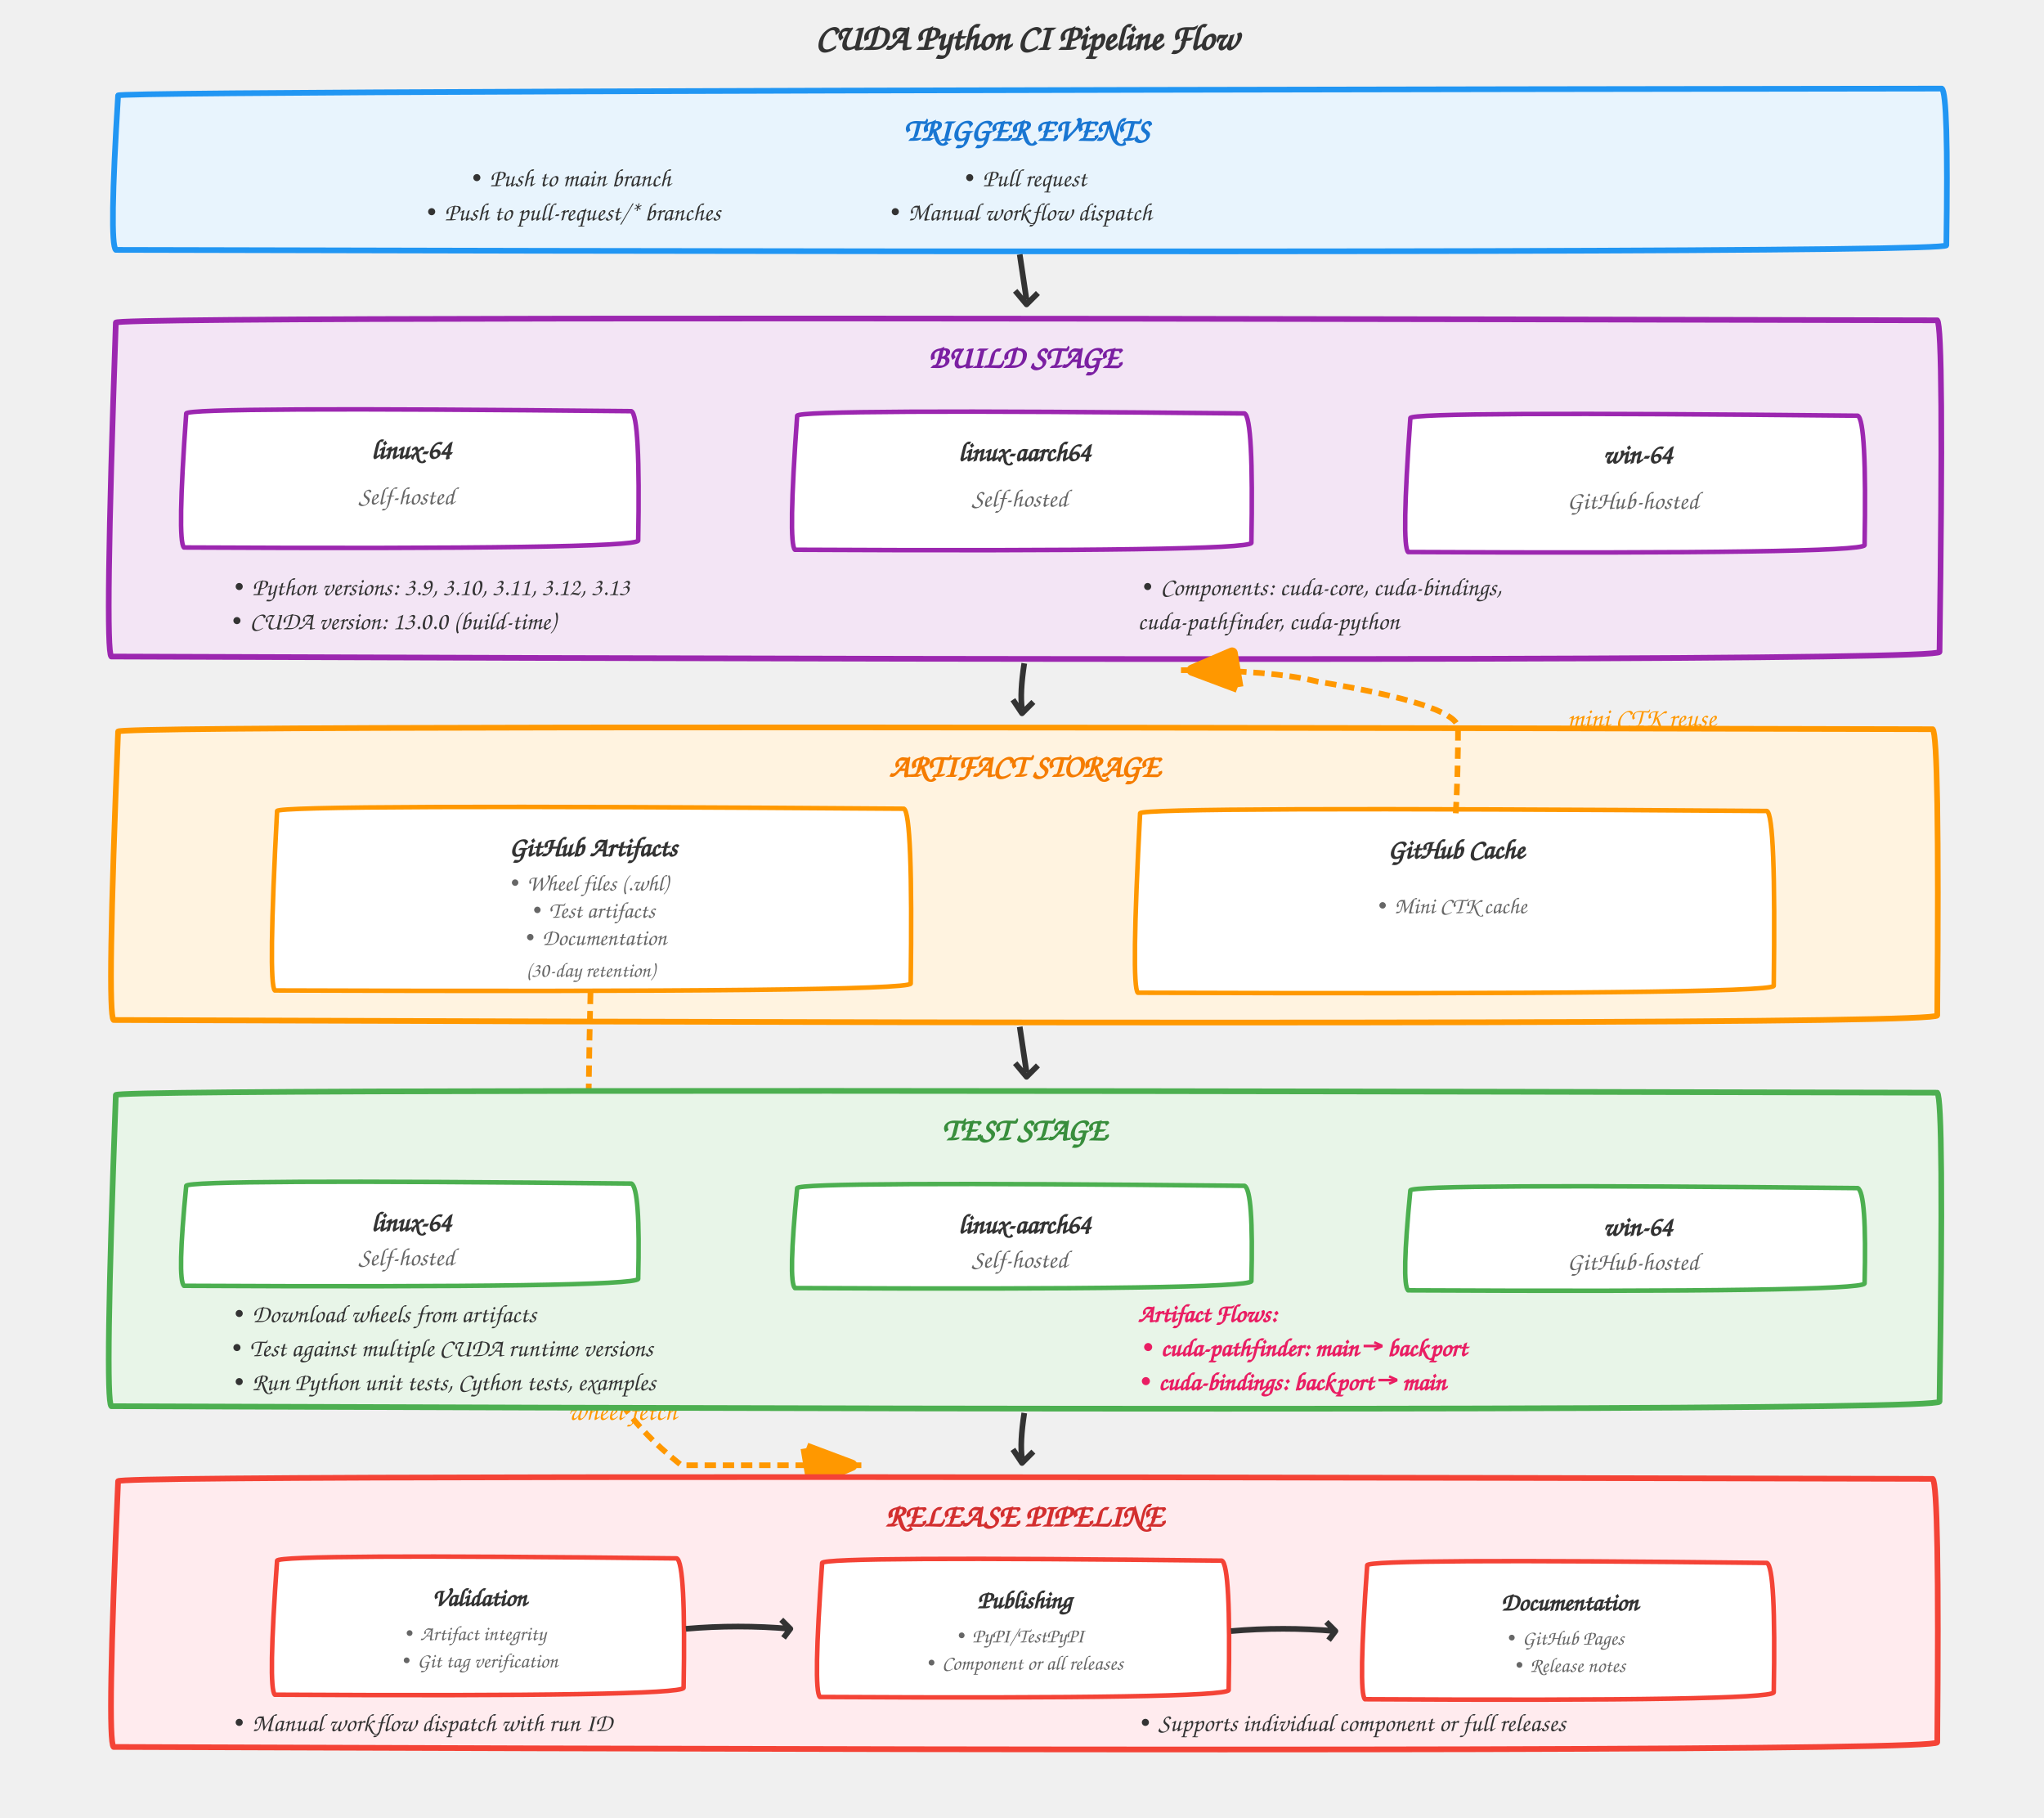
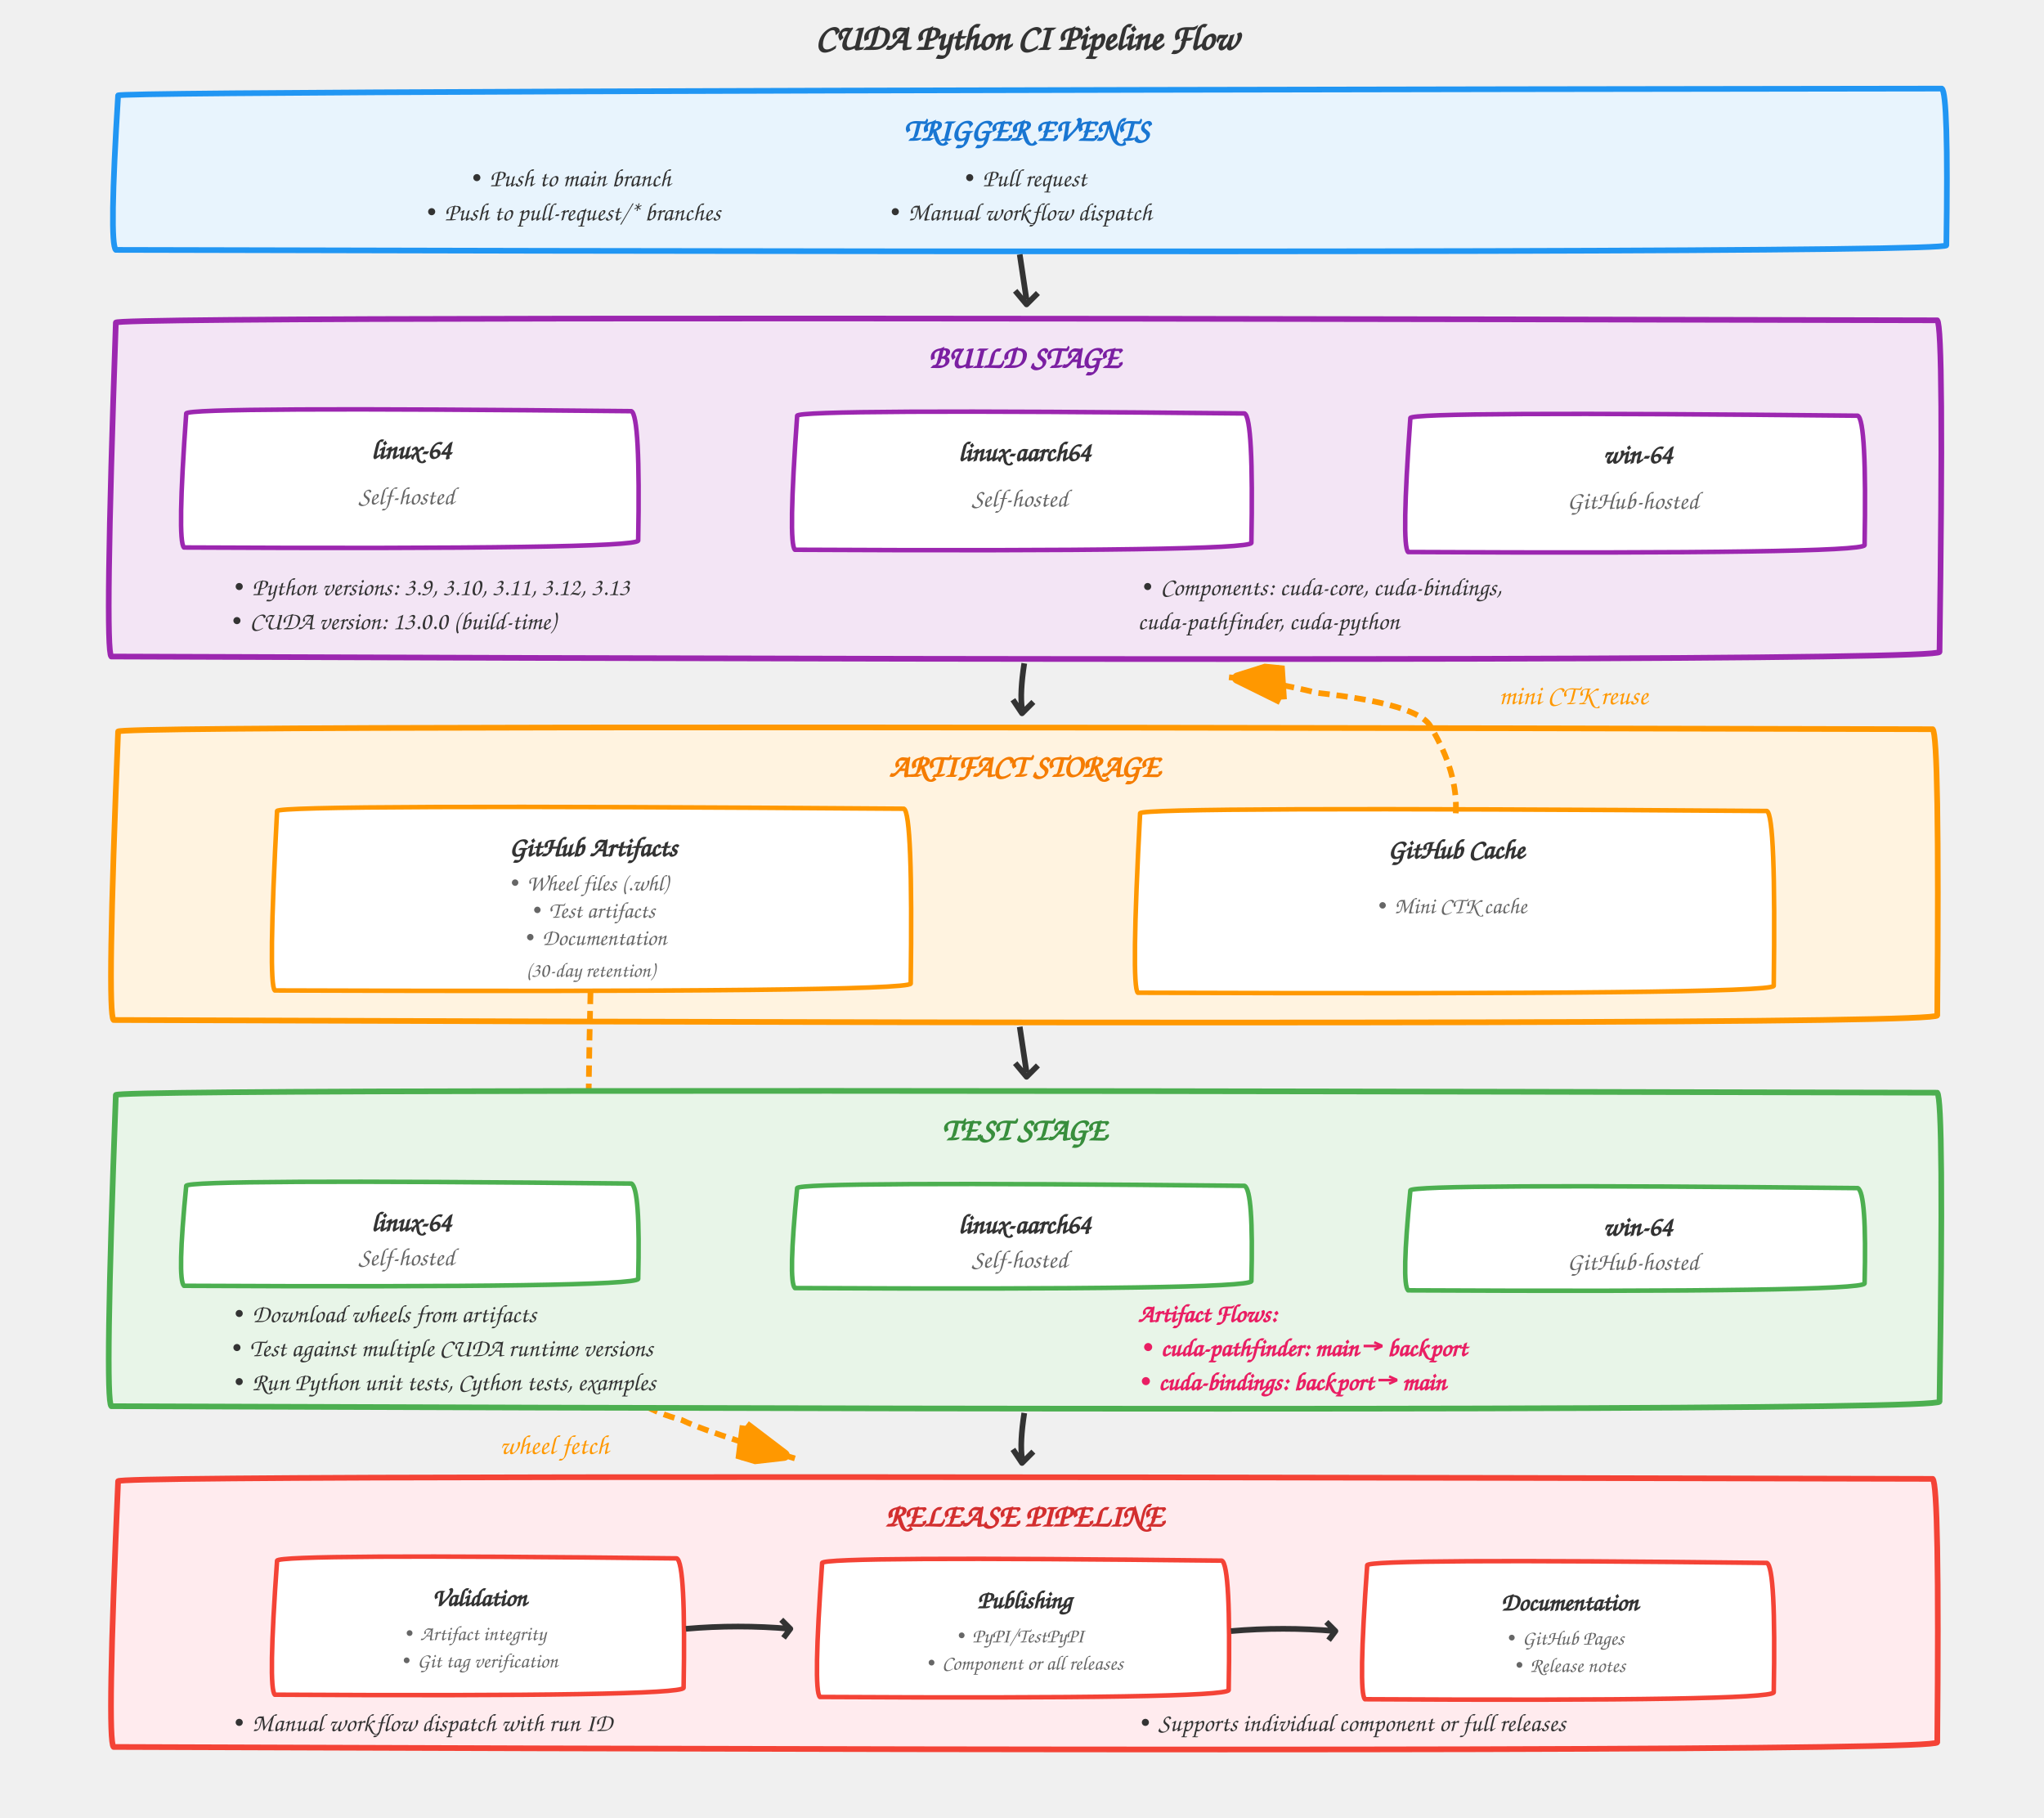
<svg xmlns="http://www.w3.org/2000/svg" viewBox="0 0 900 800" style="background-color: white;">
  <defs>
    <marker id="rougharrow" markerWidth="12" markerHeight="10" refX="11" refY="5" orient="auto">
      <path d="M1,2 L9,5 L2,8 L1,2" fill="none" stroke="#333" stroke-width="2" stroke-linejoin="round" />
    </marker>
-     <marker id="orangearrow" markerWidth="12" markerHeight="10" refX="11" refY="5" orient="auto">
+     <marker id="orangearrow" markerWidth="12" markerHeight="8" refX="11" refY="5" orient="auto">
      <path d="M1,2 L9,5 L2,8 L1,2" fill="#FF9800" stroke="#FF9800" stroke-width="2" stroke-linejoin="round" />
    </marker>
  </defs>
  <text x="452" y="22" text-anchor="middle" font-family="Comic Sans MS, cursive, sans-serif" font-size="16" font-weight="bold" fill="#333">CUDA Python CI Pipeline Flow</text>
  <path d="M52,42 Q53,40 855,39 Q858,41 857,108 Q855,112 51,110 Q48,107 52,42 Z" fill="#e8f4fd" stroke="#2196F3" stroke-width="2.5" stroke-linejoin="round" />
  <text x="452" y="62" text-anchor="middle" font-family="Comic Sans MS, cursive, sans-serif" font-size="14" font-weight="bold" fill="#1976D2">TRIGGER EVENTS</text>
  <text x="251" y="82" text-anchor="middle" font-family="Comic Sans MS, cursive, sans-serif" font-size="11" fill="#333">• Push to main branch</text>
  <text x="451" y="82" text-anchor="middle" font-family="Comic Sans MS, cursive, sans-serif" font-size="11" fill="#333">• Pull request</text>
  <text x="252" y="97" text-anchor="middle" font-family="Comic Sans MS, cursive, sans-serif" font-size="11" fill="#333">• Push to pull-request/* branches</text>
  <text x="449" y="97" text-anchor="middle" font-family="Comic Sans MS, cursive, sans-serif" font-size="11" fill="#333">• Manual workflow dispatch</text>
  <path d="M449,112 Q451,125 452,132 M447,128 L452,134 L457,129" stroke="#333" stroke-width="2.5" fill="none" stroke-linejoin="round" />
  <path d="M51,142 Q52,139 853,141 Q856,144 854,287 Q852,292 49,289 Q46,286 51,142 Z" fill="#f3e5f5" stroke="#9C27B0" stroke-width="2.5" stroke-linejoin="round" />
  <text x="451" y="162" text-anchor="middle" font-family="Comic Sans MS, cursive, sans-serif" font-size="14" font-weight="bold" fill="#7B1FA2">BUILD STAGE</text>
  <path d="M82,182 Q83,179 278,181 Q282,183 281,238 Q279,242 81,241 Q78,238 82,182 Z" fill="white" stroke="#9C27B0" stroke-width="2" stroke-linejoin="round" />
  <text x="181" y="202" text-anchor="middle" font-family="Comic Sans MS, cursive, sans-serif" font-size="12" font-weight="bold" fill="#333">linux-64</text>
  <text x="179" y="222" text-anchor="middle" font-family="Comic Sans MS, cursive, sans-serif" font-size="11" fill="#666">Self-hosted</text>
  <path d="M351,183 Q352,180 548,182 Q552,184 551,239 Q549,243 350,242 Q347,239 351,183 Z" fill="white" stroke="#9C27B0" stroke-width="2" stroke-linejoin="round" />
  <text x="451" y="203" text-anchor="middle" font-family="Comic Sans MS, cursive, sans-serif" font-size="12" font-weight="bold" fill="#333">linux-aarch64</text>
  <text x="449" y="223" text-anchor="middle" font-family="Comic Sans MS, cursive, sans-serif" font-size="11" fill="#666">Self-hosted</text>
  <path d="M621,184 Q622,181 818,183 Q822,185 821,240 Q819,244 620,243 Q617,240 621,184 Z" fill="white" stroke="#9C27B0" stroke-width="2" stroke-linejoin="round" />
  <text x="721" y="204" text-anchor="middle" font-family="Comic Sans MS, cursive, sans-serif" font-size="12" font-weight="bold" fill="#333">win-64</text>
  <text x="719" y="224" text-anchor="middle" font-family="Comic Sans MS, cursive, sans-serif" font-size="11" fill="#666">GitHub-hosted</text>
  <text x="102" y="262" text-anchor="start" font-family="Comic Sans MS, cursive, sans-serif" font-size="11" fill="#333">• Python versions: 3.9, 3.10, 3.11, 3.12, 3.13</text>
  <text x="101" y="277" text-anchor="start" font-family="Comic Sans MS, cursive, sans-serif" font-size="11" fill="#333">• CUDA version: 13.0.0 (build-time)</text>
  <text x="502" y="262" text-anchor="start" font-family="Comic Sans MS, cursive, sans-serif" font-size="11" fill="#333">• Components: cuda-core, cuda-bindings,</text>
  <text x="501" y="277" text-anchor="start" font-family="Comic Sans MS, cursive, sans-serif" font-size="11" fill="#333">  cuda-pathfinder, cuda-python</text>
  <path d="M451,292 Q449,305 450,312 M446,308 L450,314 L455,309" stroke="#333" stroke-width="2.5" fill="none" stroke-linejoin="round" />
  <path d="M52,322 Q53,319 851,321 Q854,324 853,447 Q851,452 50,449 Q47,446 52,322 Z" fill="#fff3e0" stroke="#FF9800" stroke-width="2.5" stroke-linejoin="round" />
  <text x="451" y="342" text-anchor="middle" font-family="Comic Sans MS, cursive, sans-serif" font-size="14" font-weight="bold" fill="#F57C00">ARTIFACT STORAGE</text>
  <path d="M122,357 Q123,354 398,356 Q402,358 401,433 Q399,437 121,436 Q118,433 122,357 Z" fill="white" stroke="#FF9800" stroke-width="2" stroke-linejoin="round" />
  <text x="261" y="377" text-anchor="middle" font-family="Comic Sans MS, cursive, sans-serif" font-size="12" font-weight="bold" fill="#333">GitHub Artifacts</text>
  <text x="259" y="392" text-anchor="middle" font-family="Comic Sans MS, cursive, sans-serif" font-size="10" fill="#666">• Wheel files (.whl)</text>
  <text x="261" y="404" text-anchor="middle" font-family="Comic Sans MS, cursive, sans-serif" font-size="10" fill="#666">• Test artifacts</text>
  <text x="262" y="416" text-anchor="middle" font-family="Comic Sans MS, cursive, sans-serif" font-size="10" fill="#666">• Documentation</text>
  <text x="260" y="430" text-anchor="middle" font-family="Comic Sans MS, cursive, sans-serif" font-size="9" fill="#666">(30-day retention)</text>
  <path d="M502,358 Q503,355 778,357 Q782,359 781,434 Q779,438 501,437 Q498,434 502,358 Z" fill="white" stroke="#FF9800" stroke-width="2" stroke-linejoin="round" />
  <text x="641" y="378" text-anchor="middle" font-family="Comic Sans MS, cursive, sans-serif" font-size="12" font-weight="bold" fill="#333">GitHub Cache</text>
  <text x="639" y="402" text-anchor="middle" font-family="Comic Sans MS, cursive, sans-serif" font-size="10" fill="#666">• Mini CTK cache</text>
  <path d="M449,452 Q451,465 452,472 M447,468 L452,474 L457,469" stroke="#333" stroke-width="2.5" fill="none" stroke-linejoin="round" />
-   <path d="M641,358 Q642,340 642,320 Q640,310 580,300 Q560,295 520,295" stroke="#FF9800" stroke-width="2.5" fill="none" stroke-linejoin="round" marker-end="url(#orangearrow)" stroke-dasharray="5,3" />
-   <text x="690" y="320" font-family="Comic Sans MS, cursive, sans-serif" font-size="12" fill="#FF9800">mini CTK reuse</text>
-   <path d="M260,437 Q258,520 260,580 Q262,615 300,645 Q340,645 380,645" stroke="#FF9800" stroke-width="2.5" fill="none" stroke-linejoin="round" marker-end="url(#orangearrow)" stroke-dasharray="5,3" />
-   <text x="250" y="625" font-family="Comic Sans MS, cursive, sans-serif" font-size="12" fill="#FF9800">wheel fetch</text>
+   <path d="M641,358 Q642,340 630,320 Q625,310 580,305 Q560,300 540,298" stroke="#FF9800" stroke-width="2.5" fill="none" stroke-linejoin="round" marker-end="url(#orangearrow)" stroke-dasharray="5,3" />
+   <text x="660" y="310" font-family="Comic Sans MS, cursive, sans-serif" font-size="12" fill="#FF9800">mini CTK reuse</text>
+   <path d="M260,437 Q258,520 260,580 Q262,615 300,625 Q310,630 350,642" stroke="#FF9800" stroke-width="2.5" fill="none" stroke-linejoin="round" marker-end="url(#orangearrow)" stroke-dasharray="5,3" />
+   <text x="220" y="640" font-family="Comic Sans MS, cursive, sans-serif" font-size="12" fill="#FF9800">wheel fetch</text>
  <path d="M51,482 Q52,479 853,481 Q856,484 854,617 Q852,622 49,619 Q46,616 51,482 Z" fill="#e8f5e8" stroke="#4CAF50" stroke-width="2.5" stroke-linejoin="round" />
  <text x="451" y="502" text-anchor="middle" font-family="Comic Sans MS, cursive, sans-serif" font-size="14" font-weight="bold" fill="#388E3C">TEST STAGE</text>
  <path d="M82,522 Q83,519 278,521 Q282,523 281,563 Q279,567 81,566 Q78,563 82,522 Z" fill="white" stroke="#4CAF50" stroke-width="2" stroke-linejoin="round" />
  <text x="181" y="542" text-anchor="middle" font-family="Comic Sans MS, cursive, sans-serif" font-size="12" font-weight="bold" fill="#333">linux-64</text>
  <text x="179" y="557" text-anchor="middle" font-family="Comic Sans MS, cursive, sans-serif" font-size="11" fill="#666">Self-hosted</text>
  <path d="M351,523 Q352,520 548,522 Q552,524 551,564 Q549,568 350,567 Q347,564 351,523 Z" fill="white" stroke="#4CAF50" stroke-width="2" stroke-linejoin="round" />
  <text x="451" y="543" text-anchor="middle" font-family="Comic Sans MS, cursive, sans-serif" font-size="12" font-weight="bold" fill="#333">linux-aarch64</text>
  <text x="449" y="558" text-anchor="middle" font-family="Comic Sans MS, cursive, sans-serif" font-size="11" fill="#666">Self-hosted</text>
  <path d="M621,524 Q622,521 818,523 Q822,525 821,565 Q819,569 620,568 Q617,565 621,524 Z" fill="white" stroke="#4CAF50" stroke-width="2" stroke-linejoin="round" />
  <text x="721" y="544" text-anchor="middle" font-family="Comic Sans MS, cursive, sans-serif" font-size="12" font-weight="bold" fill="#333">win-64</text>
  <text x="719" y="559" text-anchor="middle" font-family="Comic Sans MS, cursive, sans-serif" font-size="11" fill="#666">GitHub-hosted</text>
  <text x="102" y="582" text-anchor="start" font-family="Comic Sans MS, cursive, sans-serif" font-size="11" fill="#333">• Download wheels from artifacts</text>
  <text x="101" y="597" text-anchor="start" font-family="Comic Sans MS, cursive, sans-serif" font-size="11" fill="#333">• Test against multiple CUDA runtime versions</text>
  <text x="102" y="612" text-anchor="start" font-family="Comic Sans MS, cursive, sans-serif" font-size="11" fill="#333">• Run Python unit tests, Cython tests, examples</text>
  <text x="501" y="582" text-anchor="start" font-family="Comic Sans MS, cursive, sans-serif" font-size="11" fill="#E91E63" font-weight="bold">Artifact Flows:</text>
  <text x="502" y="597" text-anchor="start" font-family="Comic Sans MS, cursive, sans-serif" font-size="11" fill="#E91E63" font-weight="bold">• cuda-pathfinder: main → backport</text>
  <text x="501" y="612" text-anchor="start" font-family="Comic Sans MS, cursive, sans-serif" font-size="11" fill="#E91E63" font-weight="bold">• cuda-bindings: backport → main</text>
  <path d="M451,622 Q449,635 450,642 M446,638 L450,644 L455,639" stroke="#333" stroke-width="2.5" fill="none" stroke-linejoin="round" />
  <path d="M52,652 Q53,649 851,651 Q854,654 853,767 Q851,772 50,769 Q47,766 52,652 Z" fill="#ffebee" stroke="#f44336" stroke-width="2.5" stroke-linejoin="round" />
  <text x="451" y="672" text-anchor="middle" font-family="Comic Sans MS, cursive, sans-serif" font-size="14" font-weight="bold" fill="#D32F2F">RELEASE PIPELINE</text>
  <path d="M122,687 Q123,684 298,686 Q302,688 301,743 Q299,747 121,746 Q118,743 122,687 Z" fill="white" stroke="#f44336" stroke-width="2" stroke-linejoin="round" />
  <text x="211" y="707" text-anchor="middle" font-family="Comic Sans MS, cursive, sans-serif" font-size="11" font-weight="bold" fill="#333">Validation</text>
  <text x="209" y="722" text-anchor="middle" font-family="Comic Sans MS, cursive, sans-serif" font-size="9" fill="#666">• Artifact integrity</text>
  <text x="211" y="734" text-anchor="middle" font-family="Comic Sans MS, cursive, sans-serif" font-size="9" fill="#666">• Git tag verification</text>
  <path d="M302,717 Q325,715 348,717 M344,713 L348,717 L345,721" stroke="#333" stroke-width="2.5" fill="none" stroke-linejoin="round" />
  <path d="M362,688 Q363,685 538,687 Q542,689 541,744 Q539,748 361,747 Q358,744 362,688 Z" fill="white" stroke="#f44336" stroke-width="2" stroke-linejoin="round" />
  <text x="451" y="708" text-anchor="middle" font-family="Comic Sans MS, cursive, sans-serif" font-size="11" font-weight="bold" fill="#333">Publishing</text>
  <text x="449" y="723" text-anchor="middle" font-family="Comic Sans MS, cursive, sans-serif" font-size="9" fill="#666">• PyPI/TestPyPI</text>
  <text x="451" y="735" text-anchor="middle" font-family="Comic Sans MS, cursive, sans-serif" font-size="9" fill="#666">• Component or all releases</text>
  <path d="M542,718 Q565,716 588,718 M584,714 L588,718 L585,722" stroke="#333" stroke-width="2.5" fill="none" stroke-linejoin="round" />
  <path d="M602,689 Q603,686 778,688 Q782,690 781,745 Q779,749 601,748 Q598,745 602,689 Z" fill="white" stroke="#f44336" stroke-width="2" stroke-linejoin="round" />
  <text x="691" y="709" text-anchor="middle" font-family="Comic Sans MS, cursive, sans-serif" font-size="11" font-weight="bold" fill="#333">Documentation</text>
  <text x="689" y="724" text-anchor="middle" font-family="Comic Sans MS, cursive, sans-serif" font-size="9" fill="#666">• GitHub Pages</text>
  <text x="691" y="736" text-anchor="middle" font-family="Comic Sans MS, cursive, sans-serif" font-size="9" fill="#666">• Release notes</text>
  <text x="102" y="762" text-anchor="start" font-family="Comic Sans MS, cursive, sans-serif" font-size="11" fill="#333">• Manual workflow dispatch with run ID</text>
  <text x="501" y="762" text-anchor="start" font-family="Comic Sans MS, cursive, sans-serif" font-size="11" fill="#333">• Supports individual component or full releases</text>
</svg>
